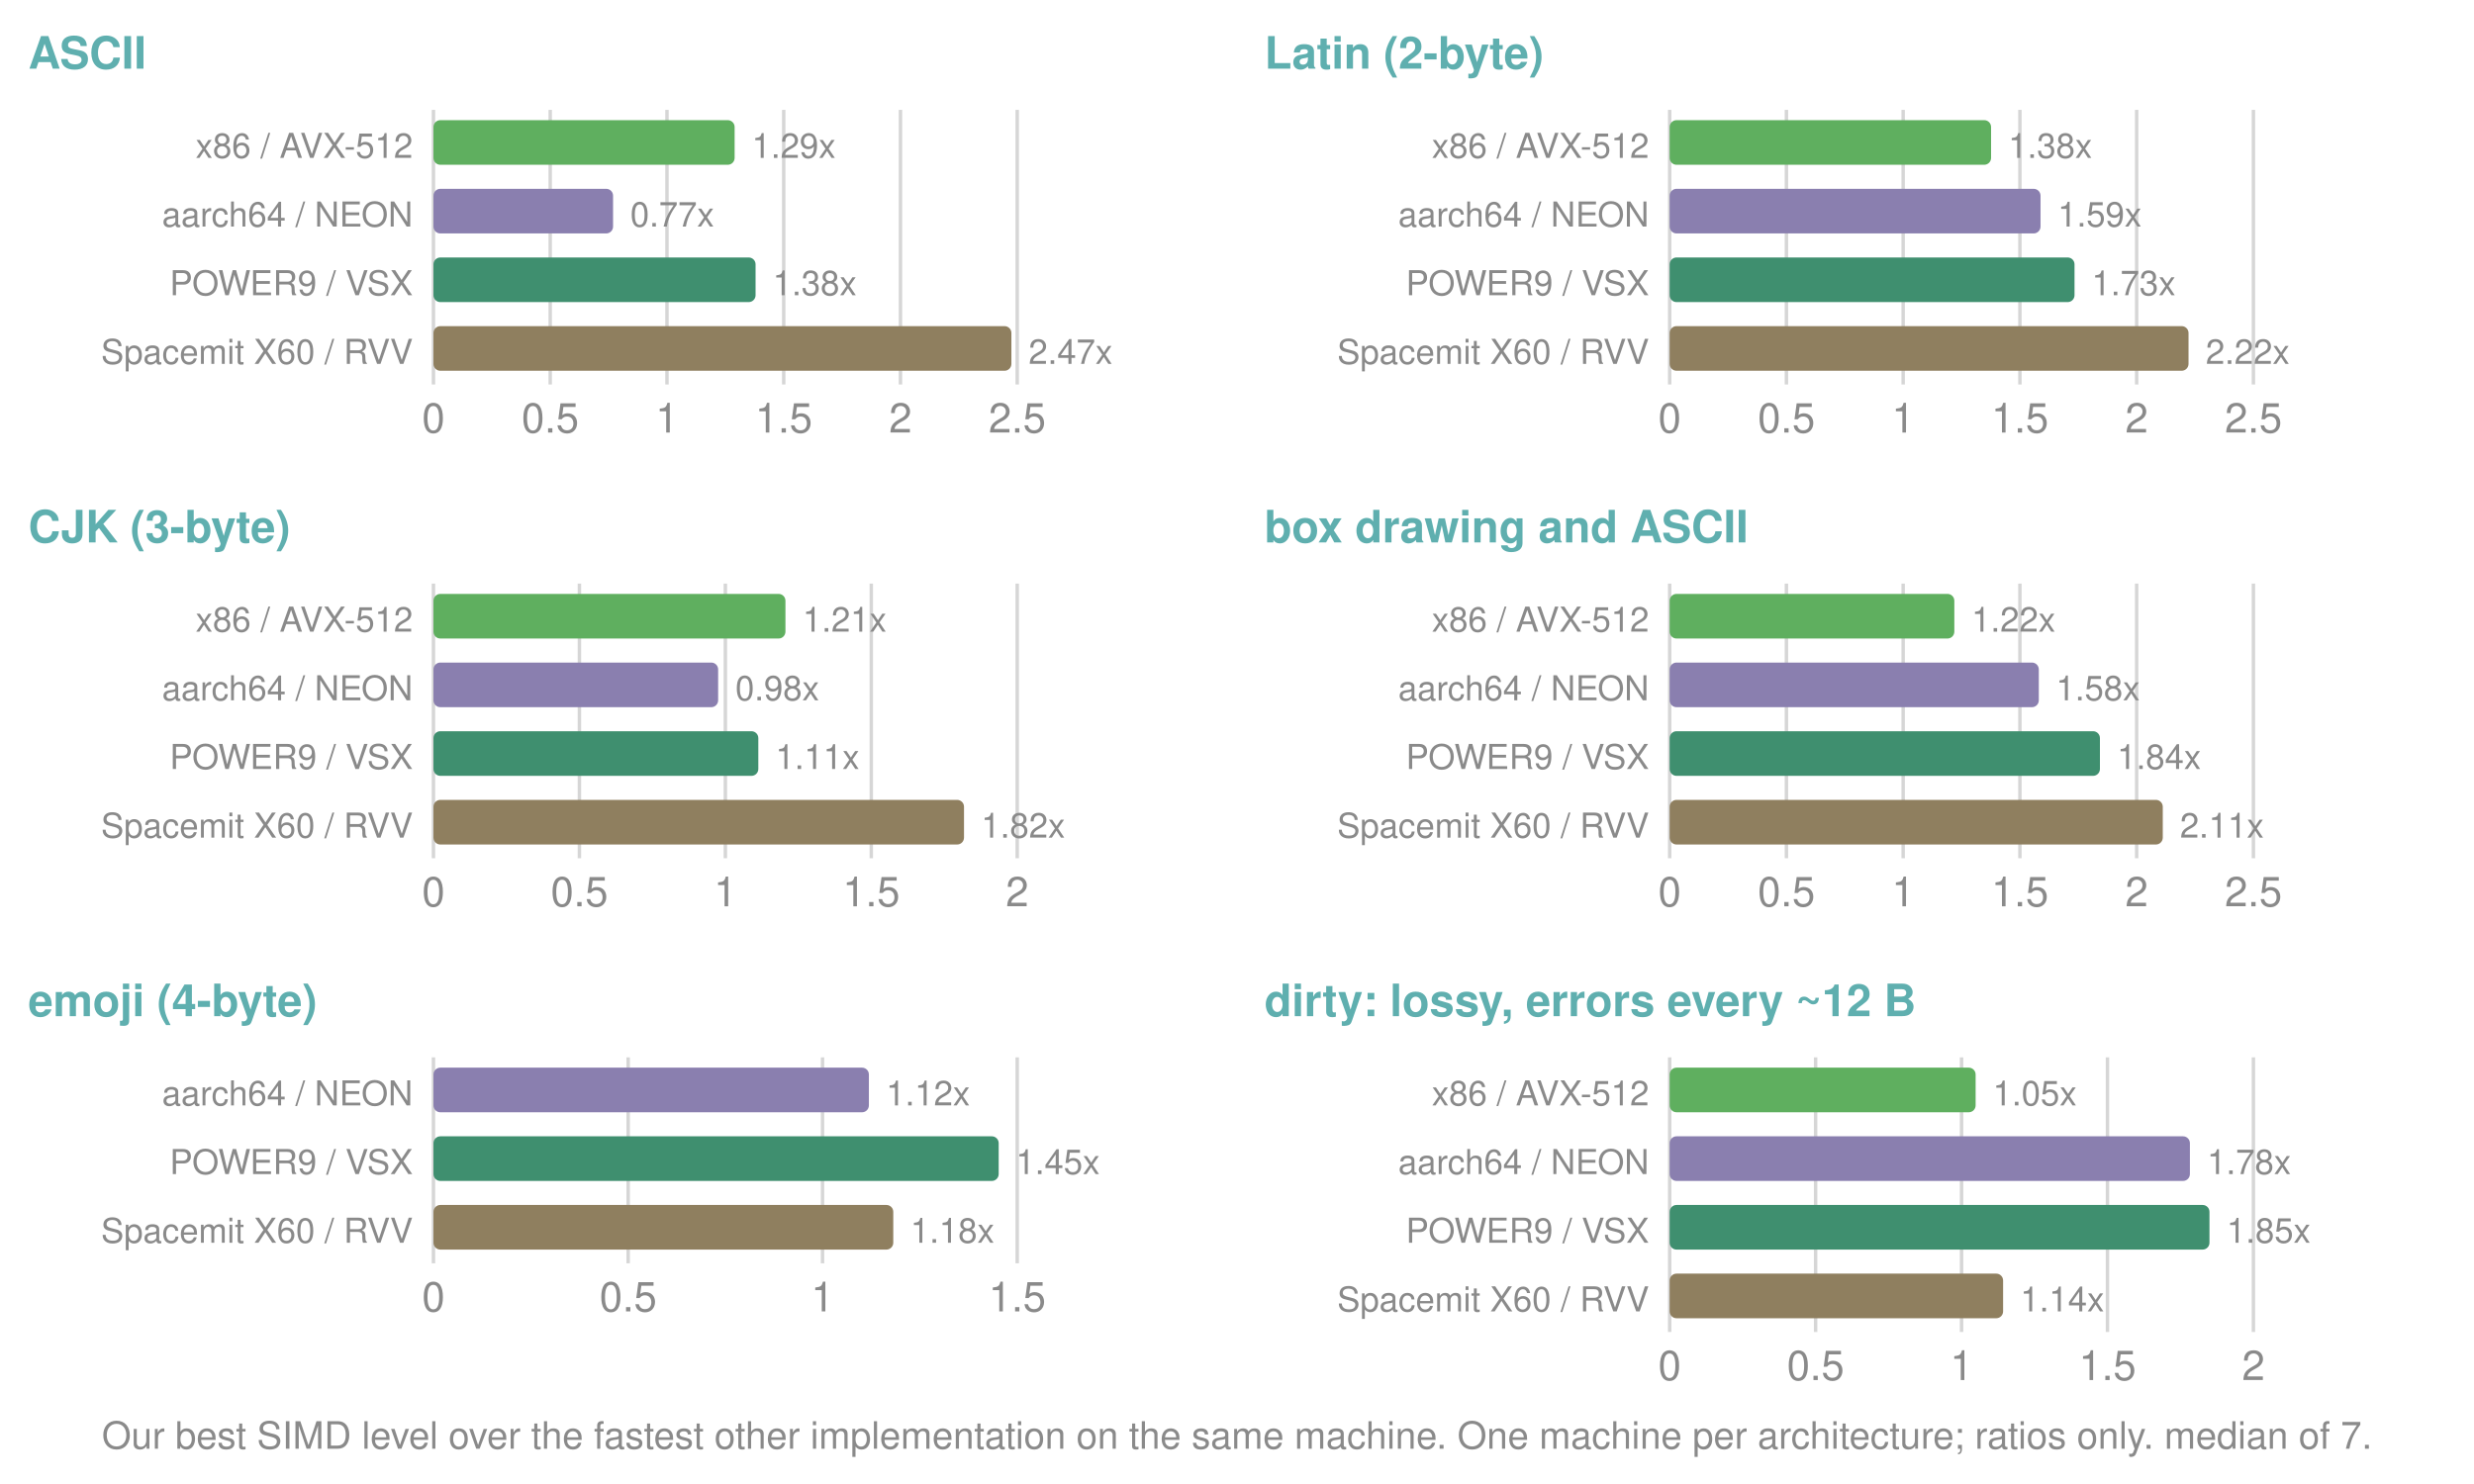
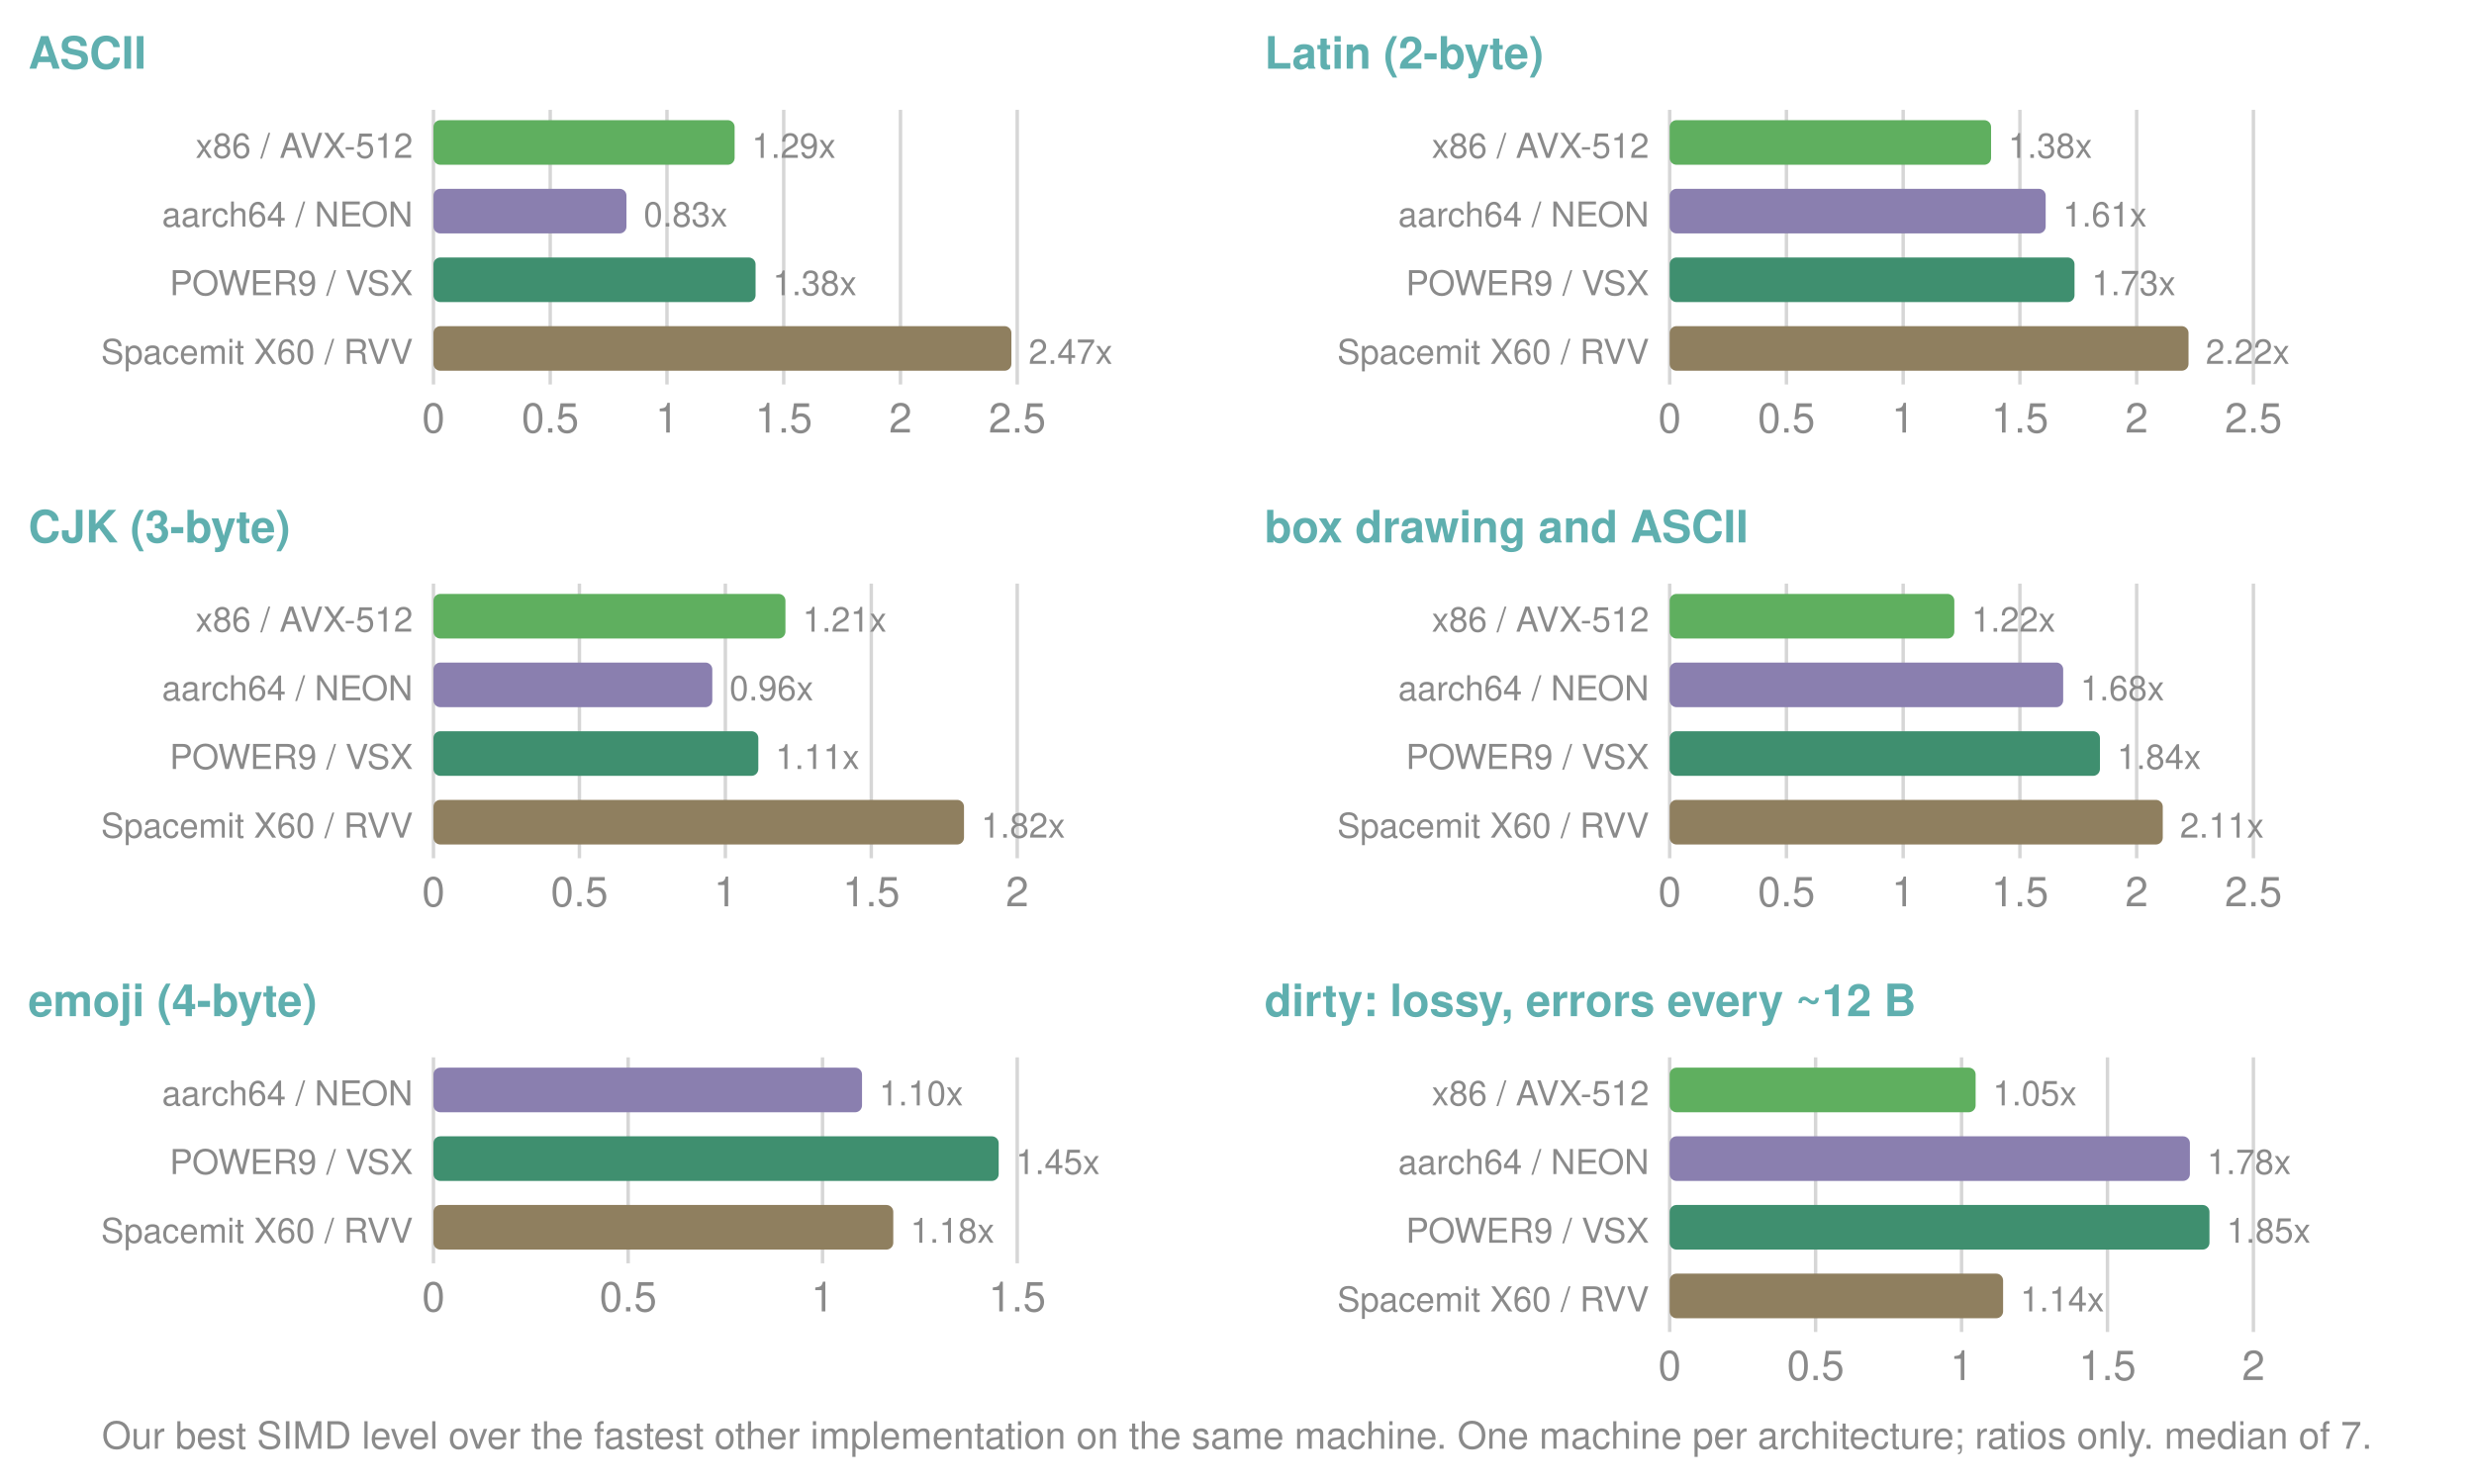
<svg xmlns="http://www.w3.org/2000/svg" width="1024" height="614" viewBox="0 0 720 432" role="img" aria-label="Our SIMD throughput over the fastest other implementation, by input type and architecture.">
  <rect width="720" height="432" fill="none" />
  <text x="8.0" y="20.0" font-family="ui-sans-serif,system-ui,Segoe UI,Helvetica,Arial,sans-serif" font-size="13" fill="#5fafaf" text-anchor="start" font-weight="600">ASCII</text>
  <line x1="126.0" y1="32" x2="126.0" y2="112" stroke="#8a8a8a" stroke-opacity="0.35" stroke-width="1" />
  <text x="126.0" y="126.0" font-family="ui-sans-serif,system-ui,Segoe UI,Helvetica,Arial,sans-serif" font-size="12" fill="#8a8a8a" text-anchor="middle">0</text>
  <line x1="160.0" y1="32" x2="160.0" y2="112" stroke="#8a8a8a" stroke-opacity="0.35" stroke-width="1" />
  <text x="160.0" y="126.0" font-family="ui-sans-serif,system-ui,Segoe UI,Helvetica,Arial,sans-serif" font-size="12" fill="#8a8a8a" text-anchor="middle">0.5</text>
  <line x1="194.0" y1="32" x2="194.0" y2="112" stroke="#8a8a8a" stroke-opacity="0.35" stroke-width="1" />
  <text x="194.0" y="126.0" font-family="ui-sans-serif,system-ui,Segoe UI,Helvetica,Arial,sans-serif" font-size="12" fill="#8a8a8a" text-anchor="middle">1</text>
  <line x1="228.0" y1="32" x2="228.0" y2="112" stroke="#8a8a8a" stroke-opacity="0.35" stroke-width="1" />
  <text x="228.0" y="126.0" font-family="ui-sans-serif,system-ui,Segoe UI,Helvetica,Arial,sans-serif" font-size="12" fill="#8a8a8a" text-anchor="middle">1.5</text>
  <line x1="262.0" y1="32" x2="262.0" y2="112" stroke="#8a8a8a" stroke-opacity="0.35" stroke-width="1" />
  <text x="262.0" y="126.0" font-family="ui-sans-serif,system-ui,Segoe UI,Helvetica,Arial,sans-serif" font-size="12" fill="#8a8a8a" text-anchor="middle">2</text>
  <line x1="296.0" y1="32" x2="296.0" y2="112" stroke="#8a8a8a" stroke-opacity="0.35" stroke-width="1" />
  <text x="296.0" y="126.0" font-family="ui-sans-serif,system-ui,Segoe UI,Helvetica,Arial,sans-serif" font-size="12" fill="#8a8a8a" text-anchor="middle">2.5</text>
  <text x="120.0" y="46.0" font-family="ui-sans-serif,system-ui,Segoe UI,Helvetica,Arial,sans-serif" font-size="10" fill="#8a8a8a" text-anchor="end">x86 / AVX-512</text>
  <rect x="126" y="35" width="87.7" height="13" rx="2" fill="#5faf5f" />
  <text x="218.7" y="46.0" font-family="ui-sans-serif,system-ui,Segoe UI,Helvetica,Arial,sans-serif" font-size="10" fill="#8a8a8a" text-anchor="start">1.29x</text>
  <text x="120.0" y="66.0" font-family="ui-sans-serif,system-ui,Segoe UI,Helvetica,Arial,sans-serif" font-size="10" fill="#8a8a8a" text-anchor="end">aarch64 / NEON</text>
-   <rect x="126" y="55" width="52.3" height="13" rx="2" fill="#8a7faf" />
-   <text x="183.3" y="66.0" font-family="ui-sans-serif,system-ui,Segoe UI,Helvetica,Arial,sans-serif" font-size="10" fill="#8a8a8a" text-anchor="start">0.77x</text>
+   <rect x="126" y="55" width="56.2" height="13" rx="2" fill="#8a7faf" />
+   <text x="187.2" y="66.0" font-family="ui-sans-serif,system-ui,Segoe UI,Helvetica,Arial,sans-serif" font-size="10" fill="#8a8a8a" text-anchor="start">0.83x</text>
  <text x="120.0" y="86.0" font-family="ui-sans-serif,system-ui,Segoe UI,Helvetica,Arial,sans-serif" font-size="10" fill="#8a8a8a" text-anchor="end">POWER9 / VSX</text>
  <rect x="126" y="75" width="93.8" height="13" rx="2" fill="#3f8f6f" />
  <text x="224.8" y="86.0" font-family="ui-sans-serif,system-ui,Segoe UI,Helvetica,Arial,sans-serif" font-size="10" fill="#8a8a8a" text-anchor="start">1.38x</text>
  <text x="120.0" y="106.0" font-family="ui-sans-serif,system-ui,Segoe UI,Helvetica,Arial,sans-serif" font-size="10" fill="#8a8a8a" text-anchor="end">Spacemit X60 / RVV</text>
  <rect x="126" y="95" width="168.3" height="13" rx="2" fill="#8f7f5f" />
  <text x="299.3" y="106.0" font-family="ui-sans-serif,system-ui,Segoe UI,Helvetica,Arial,sans-serif" font-size="10" fill="#8a8a8a" text-anchor="start">2.47x</text>
  <text x="368.0" y="20.0" font-family="ui-sans-serif,system-ui,Segoe UI,Helvetica,Arial,sans-serif" font-size="13" fill="#5fafaf" text-anchor="start" font-weight="600">Latin (2-byte)</text>
  <line x1="486.0" y1="32" x2="486.0" y2="112" stroke="#8a8a8a" stroke-opacity="0.35" stroke-width="1" />
  <text x="486.0" y="126.0" font-family="ui-sans-serif,system-ui,Segoe UI,Helvetica,Arial,sans-serif" font-size="12" fill="#8a8a8a" text-anchor="middle">0</text>
  <line x1="520.0" y1="32" x2="520.0" y2="112" stroke="#8a8a8a" stroke-opacity="0.35" stroke-width="1" />
  <text x="520.0" y="126.0" font-family="ui-sans-serif,system-ui,Segoe UI,Helvetica,Arial,sans-serif" font-size="12" fill="#8a8a8a" text-anchor="middle">0.5</text>
  <line x1="554.0" y1="32" x2="554.0" y2="112" stroke="#8a8a8a" stroke-opacity="0.35" stroke-width="1" />
  <text x="554.0" y="126.0" font-family="ui-sans-serif,system-ui,Segoe UI,Helvetica,Arial,sans-serif" font-size="12" fill="#8a8a8a" text-anchor="middle">1</text>
  <line x1="588.0" y1="32" x2="588.0" y2="112" stroke="#8a8a8a" stroke-opacity="0.35" stroke-width="1" />
  <text x="588.0" y="126.0" font-family="ui-sans-serif,system-ui,Segoe UI,Helvetica,Arial,sans-serif" font-size="12" fill="#8a8a8a" text-anchor="middle">1.5</text>
  <line x1="622.0" y1="32" x2="622.0" y2="112" stroke="#8a8a8a" stroke-opacity="0.35" stroke-width="1" />
  <text x="622.0" y="126.0" font-family="ui-sans-serif,system-ui,Segoe UI,Helvetica,Arial,sans-serif" font-size="12" fill="#8a8a8a" text-anchor="middle">2</text>
  <line x1="656.0" y1="32" x2="656.0" y2="112" stroke="#8a8a8a" stroke-opacity="0.35" stroke-width="1" />
  <text x="656.0" y="126.0" font-family="ui-sans-serif,system-ui,Segoe UI,Helvetica,Arial,sans-serif" font-size="12" fill="#8a8a8a" text-anchor="middle">2.5</text>
  <text x="480.0" y="46.0" font-family="ui-sans-serif,system-ui,Segoe UI,Helvetica,Arial,sans-serif" font-size="10" fill="#8a8a8a" text-anchor="end">x86 / AVX-512</text>
  <rect x="486" y="35" width="93.6" height="13" rx="2" fill="#5faf5f" />
  <text x="584.6" y="46.0" font-family="ui-sans-serif,system-ui,Segoe UI,Helvetica,Arial,sans-serif" font-size="10" fill="#8a8a8a" text-anchor="start">1.38x</text>
  <text x="480.0" y="66.0" font-family="ui-sans-serif,system-ui,Segoe UI,Helvetica,Arial,sans-serif" font-size="10" fill="#8a8a8a" text-anchor="end">aarch64 / NEON</text>
-   <rect x="486" y="55" width="108.0" height="13" rx="2" fill="#8a7faf" />
-   <text x="599.0" y="66.0" font-family="ui-sans-serif,system-ui,Segoe UI,Helvetica,Arial,sans-serif" font-size="10" fill="#8a8a8a" text-anchor="start">1.59x</text>
+   <rect x="486" y="55" width="109.5" height="13" rx="2" fill="#8a7faf" />
+   <text x="600.5" y="66.0" font-family="ui-sans-serif,system-ui,Segoe UI,Helvetica,Arial,sans-serif" font-size="10" fill="#8a8a8a" text-anchor="start">1.61x</text>
  <text x="480.0" y="86.0" font-family="ui-sans-serif,system-ui,Segoe UI,Helvetica,Arial,sans-serif" font-size="10" fill="#8a8a8a" text-anchor="end">POWER9 / VSX</text>
  <rect x="486" y="75" width="117.9" height="13" rx="2" fill="#3f8f6f" />
  <text x="608.9" y="86.0" font-family="ui-sans-serif,system-ui,Segoe UI,Helvetica,Arial,sans-serif" font-size="10" fill="#8a8a8a" text-anchor="start">1.73x</text>
  <text x="480.0" y="106.0" font-family="ui-sans-serif,system-ui,Segoe UI,Helvetica,Arial,sans-serif" font-size="10" fill="#8a8a8a" text-anchor="end">Spacemit X60 / RVV</text>
  <rect x="486" y="95" width="151.1" height="13" rx="2" fill="#8f7f5f" />
  <text x="642.1" y="106.0" font-family="ui-sans-serif,system-ui,Segoe UI,Helvetica,Arial,sans-serif" font-size="10" fill="#8a8a8a" text-anchor="start">2.22x</text>
  <text x="8.0" y="158.0" font-family="ui-sans-serif,system-ui,Segoe UI,Helvetica,Arial,sans-serif" font-size="13" fill="#5fafaf" text-anchor="start" font-weight="600">CJK (3-byte)</text>
  <line x1="126.0" y1="170" x2="126.0" y2="250" stroke="#8a8a8a" stroke-opacity="0.35" stroke-width="1" />
  <text x="126.0" y="264.0" font-family="ui-sans-serif,system-ui,Segoe UI,Helvetica,Arial,sans-serif" font-size="12" fill="#8a8a8a" text-anchor="middle">0</text>
  <line x1="168.5" y1="170" x2="168.5" y2="250" stroke="#8a8a8a" stroke-opacity="0.35" stroke-width="1" />
  <text x="168.5" y="264.0" font-family="ui-sans-serif,system-ui,Segoe UI,Helvetica,Arial,sans-serif" font-size="12" fill="#8a8a8a" text-anchor="middle">0.5</text>
  <line x1="211.0" y1="170" x2="211.0" y2="250" stroke="#8a8a8a" stroke-opacity="0.35" stroke-width="1" />
  <text x="211.0" y="264.0" font-family="ui-sans-serif,system-ui,Segoe UI,Helvetica,Arial,sans-serif" font-size="12" fill="#8a8a8a" text-anchor="middle">1</text>
  <line x1="253.5" y1="170" x2="253.5" y2="250" stroke="#8a8a8a" stroke-opacity="0.35" stroke-width="1" />
  <text x="253.5" y="264.0" font-family="ui-sans-serif,system-ui,Segoe UI,Helvetica,Arial,sans-serif" font-size="12" fill="#8a8a8a" text-anchor="middle">1.5</text>
  <line x1="296.0" y1="170" x2="296.0" y2="250" stroke="#8a8a8a" stroke-opacity="0.35" stroke-width="1" />
  <text x="296.0" y="264.0" font-family="ui-sans-serif,system-ui,Segoe UI,Helvetica,Arial,sans-serif" font-size="12" fill="#8a8a8a" text-anchor="middle">2</text>
  <text x="120.0" y="184.0" font-family="ui-sans-serif,system-ui,Segoe UI,Helvetica,Arial,sans-serif" font-size="10" fill="#8a8a8a" text-anchor="end">x86 / AVX-512</text>
  <rect x="126" y="173" width="102.5" height="13" rx="2" fill="#5faf5f" />
  <text x="233.5" y="184.0" font-family="ui-sans-serif,system-ui,Segoe UI,Helvetica,Arial,sans-serif" font-size="10" fill="#8a8a8a" text-anchor="start">1.21x</text>
  <text x="120.0" y="204.0" font-family="ui-sans-serif,system-ui,Segoe UI,Helvetica,Arial,sans-serif" font-size="10" fill="#8a8a8a" text-anchor="end">aarch64 / NEON</text>
-   <rect x="126" y="193" width="82.9" height="13" rx="2" fill="#8a7faf" />
-   <text x="213.9" y="204.0" font-family="ui-sans-serif,system-ui,Segoe UI,Helvetica,Arial,sans-serif" font-size="10" fill="#8a8a8a" text-anchor="start">0.98x</text>
+   <rect x="126" y="193" width="81.2" height="13" rx="2" fill="#8a7faf" />
+   <text x="212.2" y="204.0" font-family="ui-sans-serif,system-ui,Segoe UI,Helvetica,Arial,sans-serif" font-size="10" fill="#8a8a8a" text-anchor="start">0.96x</text>
  <text x="120.0" y="224.0" font-family="ui-sans-serif,system-ui,Segoe UI,Helvetica,Arial,sans-serif" font-size="10" fill="#8a8a8a" text-anchor="end">POWER9 / VSX</text>
  <rect x="126" y="213" width="94.6" height="13" rx="2" fill="#3f8f6f" />
  <text x="225.6" y="224.0" font-family="ui-sans-serif,system-ui,Segoe UI,Helvetica,Arial,sans-serif" font-size="10" fill="#8a8a8a" text-anchor="start">1.11x</text>
  <text x="120.0" y="244.0" font-family="ui-sans-serif,system-ui,Segoe UI,Helvetica,Arial,sans-serif" font-size="10" fill="#8a8a8a" text-anchor="end">Spacemit X60 / RVV</text>
  <rect x="126" y="233" width="154.5" height="13" rx="2" fill="#8f7f5f" />
  <text x="285.5" y="244.0" font-family="ui-sans-serif,system-ui,Segoe UI,Helvetica,Arial,sans-serif" font-size="10" fill="#8a8a8a" text-anchor="start">1.82x</text>
  <text x="368.0" y="158.0" font-family="ui-sans-serif,system-ui,Segoe UI,Helvetica,Arial,sans-serif" font-size="13" fill="#5fafaf" text-anchor="start" font-weight="600">box drawing and ASCII</text>
  <line x1="486.0" y1="170" x2="486.0" y2="250" stroke="#8a8a8a" stroke-opacity="0.35" stroke-width="1" />
  <text x="486.0" y="264.0" font-family="ui-sans-serif,system-ui,Segoe UI,Helvetica,Arial,sans-serif" font-size="12" fill="#8a8a8a" text-anchor="middle">0</text>
  <line x1="520.0" y1="170" x2="520.0" y2="250" stroke="#8a8a8a" stroke-opacity="0.35" stroke-width="1" />
  <text x="520.0" y="264.0" font-family="ui-sans-serif,system-ui,Segoe UI,Helvetica,Arial,sans-serif" font-size="12" fill="#8a8a8a" text-anchor="middle">0.5</text>
  <line x1="554.0" y1="170" x2="554.0" y2="250" stroke="#8a8a8a" stroke-opacity="0.35" stroke-width="1" />
  <text x="554.0" y="264.0" font-family="ui-sans-serif,system-ui,Segoe UI,Helvetica,Arial,sans-serif" font-size="12" fill="#8a8a8a" text-anchor="middle">1</text>
  <line x1="588.0" y1="170" x2="588.0" y2="250" stroke="#8a8a8a" stroke-opacity="0.35" stroke-width="1" />
  <text x="588.0" y="264.0" font-family="ui-sans-serif,system-ui,Segoe UI,Helvetica,Arial,sans-serif" font-size="12" fill="#8a8a8a" text-anchor="middle">1.5</text>
  <line x1="622.0" y1="170" x2="622.0" y2="250" stroke="#8a8a8a" stroke-opacity="0.35" stroke-width="1" />
  <text x="622.0" y="264.0" font-family="ui-sans-serif,system-ui,Segoe UI,Helvetica,Arial,sans-serif" font-size="12" fill="#8a8a8a" text-anchor="middle">2</text>
  <line x1="656.0" y1="170" x2="656.0" y2="250" stroke="#8a8a8a" stroke-opacity="0.35" stroke-width="1" />
  <text x="656.0" y="264.0" font-family="ui-sans-serif,system-ui,Segoe UI,Helvetica,Arial,sans-serif" font-size="12" fill="#8a8a8a" text-anchor="middle">2.5</text>
  <text x="480.0" y="184.0" font-family="ui-sans-serif,system-ui,Segoe UI,Helvetica,Arial,sans-serif" font-size="10" fill="#8a8a8a" text-anchor="end">x86 / AVX-512</text>
  <rect x="486" y="173" width="82.9" height="13" rx="2" fill="#5faf5f" />
  <text x="573.9" y="184.0" font-family="ui-sans-serif,system-ui,Segoe UI,Helvetica,Arial,sans-serif" font-size="10" fill="#8a8a8a" text-anchor="start">1.22x</text>
  <text x="480.0" y="204.0" font-family="ui-sans-serif,system-ui,Segoe UI,Helvetica,Arial,sans-serif" font-size="10" fill="#8a8a8a" text-anchor="end">aarch64 / NEON</text>
-   <rect x="486" y="193" width="107.5" height="13" rx="2" fill="#8a7faf" />
-   <text x="598.5" y="204.0" font-family="ui-sans-serif,system-ui,Segoe UI,Helvetica,Arial,sans-serif" font-size="10" fill="#8a8a8a" text-anchor="start">1.58x</text>
+   <rect x="486" y="193" width="114.6" height="13" rx="2" fill="#8a7faf" />
+   <text x="605.6" y="204.0" font-family="ui-sans-serif,system-ui,Segoe UI,Helvetica,Arial,sans-serif" font-size="10" fill="#8a8a8a" text-anchor="start">1.68x</text>
  <text x="480.0" y="224.0" font-family="ui-sans-serif,system-ui,Segoe UI,Helvetica,Arial,sans-serif" font-size="10" fill="#8a8a8a" text-anchor="end">POWER9 / VSX</text>
  <rect x="486" y="213" width="125.3" height="13" rx="2" fill="#3f8f6f" />
  <text x="616.3" y="224.0" font-family="ui-sans-serif,system-ui,Segoe UI,Helvetica,Arial,sans-serif" font-size="10" fill="#8a8a8a" text-anchor="start">1.84x</text>
  <text x="480.0" y="244.0" font-family="ui-sans-serif,system-ui,Segoe UI,Helvetica,Arial,sans-serif" font-size="10" fill="#8a8a8a" text-anchor="end">Spacemit X60 / RVV</text>
  <rect x="486" y="233" width="143.6" height="13" rx="2" fill="#8f7f5f" />
  <text x="634.6" y="244.0" font-family="ui-sans-serif,system-ui,Segoe UI,Helvetica,Arial,sans-serif" font-size="10" fill="#8a8a8a" text-anchor="start">2.11x</text>
  <text x="8.0" y="296.0" font-family="ui-sans-serif,system-ui,Segoe UI,Helvetica,Arial,sans-serif" font-size="13" fill="#5fafaf" text-anchor="start" font-weight="600">emoji (4-byte)</text>
  <line x1="126.0" y1="308" x2="126.0" y2="368" stroke="#8a8a8a" stroke-opacity="0.35" stroke-width="1" />
  <text x="126.0" y="382.0" font-family="ui-sans-serif,system-ui,Segoe UI,Helvetica,Arial,sans-serif" font-size="12" fill="#8a8a8a" text-anchor="middle">0</text>
  <line x1="182.7" y1="308" x2="182.7" y2="368" stroke="#8a8a8a" stroke-opacity="0.35" stroke-width="1" />
  <text x="182.7" y="382.0" font-family="ui-sans-serif,system-ui,Segoe UI,Helvetica,Arial,sans-serif" font-size="12" fill="#8a8a8a" text-anchor="middle">0.5</text>
  <line x1="239.3" y1="308" x2="239.3" y2="368" stroke="#8a8a8a" stroke-opacity="0.35" stroke-width="1" />
  <text x="239.3" y="382.0" font-family="ui-sans-serif,system-ui,Segoe UI,Helvetica,Arial,sans-serif" font-size="12" fill="#8a8a8a" text-anchor="middle">1</text>
  <line x1="296.0" y1="308" x2="296.0" y2="368" stroke="#8a8a8a" stroke-opacity="0.35" stroke-width="1" />
  <text x="296.0" y="382.0" font-family="ui-sans-serif,system-ui,Segoe UI,Helvetica,Arial,sans-serif" font-size="12" fill="#8a8a8a" text-anchor="middle">1.5</text>
  <text x="120.0" y="322.0" font-family="ui-sans-serif,system-ui,Segoe UI,Helvetica,Arial,sans-serif" font-size="10" fill="#8a8a8a" text-anchor="end">aarch64 / NEON</text>
-   <rect x="126" y="311" width="126.8" height="13" rx="2" fill="#8a7faf" />
-   <text x="257.8" y="322.0" font-family="ui-sans-serif,system-ui,Segoe UI,Helvetica,Arial,sans-serif" font-size="10" fill="#8a8a8a" text-anchor="start">1.12x</text>
+   <rect x="126" y="311" width="124.8" height="13" rx="2" fill="#8a7faf" />
+   <text x="255.8" y="322.0" font-family="ui-sans-serif,system-ui,Segoe UI,Helvetica,Arial,sans-serif" font-size="10" fill="#8a8a8a" text-anchor="start">1.10x</text>
  <text x="120.0" y="342.0" font-family="ui-sans-serif,system-ui,Segoe UI,Helvetica,Arial,sans-serif" font-size="10" fill="#8a8a8a" text-anchor="end">POWER9 / VSX</text>
  <rect x="126" y="331" width="164.6" height="13" rx="2" fill="#3f8f6f" />
  <text x="295.6" y="342.0" font-family="ui-sans-serif,system-ui,Segoe UI,Helvetica,Arial,sans-serif" font-size="10" fill="#8a8a8a" text-anchor="start">1.45x</text>
  <text x="120.0" y="362.0" font-family="ui-sans-serif,system-ui,Segoe UI,Helvetica,Arial,sans-serif" font-size="10" fill="#8a8a8a" text-anchor="end">Spacemit X60 / RVV</text>
  <rect x="126" y="351" width="133.9" height="13" rx="2" fill="#8f7f5f" />
  <text x="264.9" y="362.0" font-family="ui-sans-serif,system-ui,Segoe UI,Helvetica,Arial,sans-serif" font-size="10" fill="#8a8a8a" text-anchor="start">1.18x</text>
  <text x="368.0" y="296.0" font-family="ui-sans-serif,system-ui,Segoe UI,Helvetica,Arial,sans-serif" font-size="13" fill="#5fafaf" text-anchor="start" font-weight="600">dirty: lossy, errors every ~12 B</text>
  <line x1="486.0" y1="308" x2="486.0" y2="388" stroke="#8a8a8a" stroke-opacity="0.35" stroke-width="1" />
  <text x="486.0" y="402.0" font-family="ui-sans-serif,system-ui,Segoe UI,Helvetica,Arial,sans-serif" font-size="12" fill="#8a8a8a" text-anchor="middle">0</text>
  <line x1="528.5" y1="308" x2="528.5" y2="388" stroke="#8a8a8a" stroke-opacity="0.35" stroke-width="1" />
  <text x="528.5" y="402.0" font-family="ui-sans-serif,system-ui,Segoe UI,Helvetica,Arial,sans-serif" font-size="12" fill="#8a8a8a" text-anchor="middle">0.5</text>
  <line x1="571.0" y1="308" x2="571.0" y2="388" stroke="#8a8a8a" stroke-opacity="0.35" stroke-width="1" />
  <text x="571.0" y="402.0" font-family="ui-sans-serif,system-ui,Segoe UI,Helvetica,Arial,sans-serif" font-size="12" fill="#8a8a8a" text-anchor="middle">1</text>
  <line x1="613.5" y1="308" x2="613.5" y2="388" stroke="#8a8a8a" stroke-opacity="0.35" stroke-width="1" />
  <text x="613.5" y="402.0" font-family="ui-sans-serif,system-ui,Segoe UI,Helvetica,Arial,sans-serif" font-size="12" fill="#8a8a8a" text-anchor="middle">1.5</text>
  <line x1="656.0" y1="308" x2="656.0" y2="388" stroke="#8a8a8a" stroke-opacity="0.35" stroke-width="1" />
  <text x="656.0" y="402.0" font-family="ui-sans-serif,system-ui,Segoe UI,Helvetica,Arial,sans-serif" font-size="12" fill="#8a8a8a" text-anchor="middle">2</text>
  <text x="480.0" y="322.0" font-family="ui-sans-serif,system-ui,Segoe UI,Helvetica,Arial,sans-serif" font-size="10" fill="#8a8a8a" text-anchor="end">x86 / AVX-512</text>
  <rect x="486" y="311" width="89.1" height="13" rx="2" fill="#5faf5f" />
  <text x="580.1" y="322.0" font-family="ui-sans-serif,system-ui,Segoe UI,Helvetica,Arial,sans-serif" font-size="10" fill="#8a8a8a" text-anchor="start">1.05x</text>
  <text x="480.0" y="342.0" font-family="ui-sans-serif,system-ui,Segoe UI,Helvetica,Arial,sans-serif" font-size="10" fill="#8a8a8a" text-anchor="end">aarch64 / NEON</text>
  <rect x="486" y="331" width="151.5" height="13" rx="2" fill="#8a7faf" />
  <text x="642.5" y="342.0" font-family="ui-sans-serif,system-ui,Segoe UI,Helvetica,Arial,sans-serif" font-size="10" fill="#8a8a8a" text-anchor="start">1.78x</text>
  <text x="480.0" y="362.0" font-family="ui-sans-serif,system-ui,Segoe UI,Helvetica,Arial,sans-serif" font-size="10" fill="#8a8a8a" text-anchor="end">POWER9 / VSX</text>
  <rect x="486" y="351" width="157.2" height="13" rx="2" fill="#3f8f6f" />
  <text x="648.2" y="362.0" font-family="ui-sans-serif,system-ui,Segoe UI,Helvetica,Arial,sans-serif" font-size="10" fill="#8a8a8a" text-anchor="start">1.85x</text>
  <text x="480.0" y="382.0" font-family="ui-sans-serif,system-ui,Segoe UI,Helvetica,Arial,sans-serif" font-size="10" fill="#8a8a8a" text-anchor="end">Spacemit X60 / RVV</text>
  <rect x="486" y="371" width="97.1" height="13" rx="2" fill="#8f7f5f" />
  <text x="588.1" y="382.0" font-family="ui-sans-serif,system-ui,Segoe UI,Helvetica,Arial,sans-serif" font-size="10" fill="#8a8a8a" text-anchor="start">1.14x</text>
  <text x="360.0" y="422.0" font-family="ui-sans-serif,system-ui,Segoe UI,Helvetica,Arial,sans-serif" font-size="11" fill="#8a8a8a" text-anchor="middle">Our best SIMD level over the fastest other implementation on the same machine. One machine per architecture; ratios only. median of 7.</text>
</svg>
